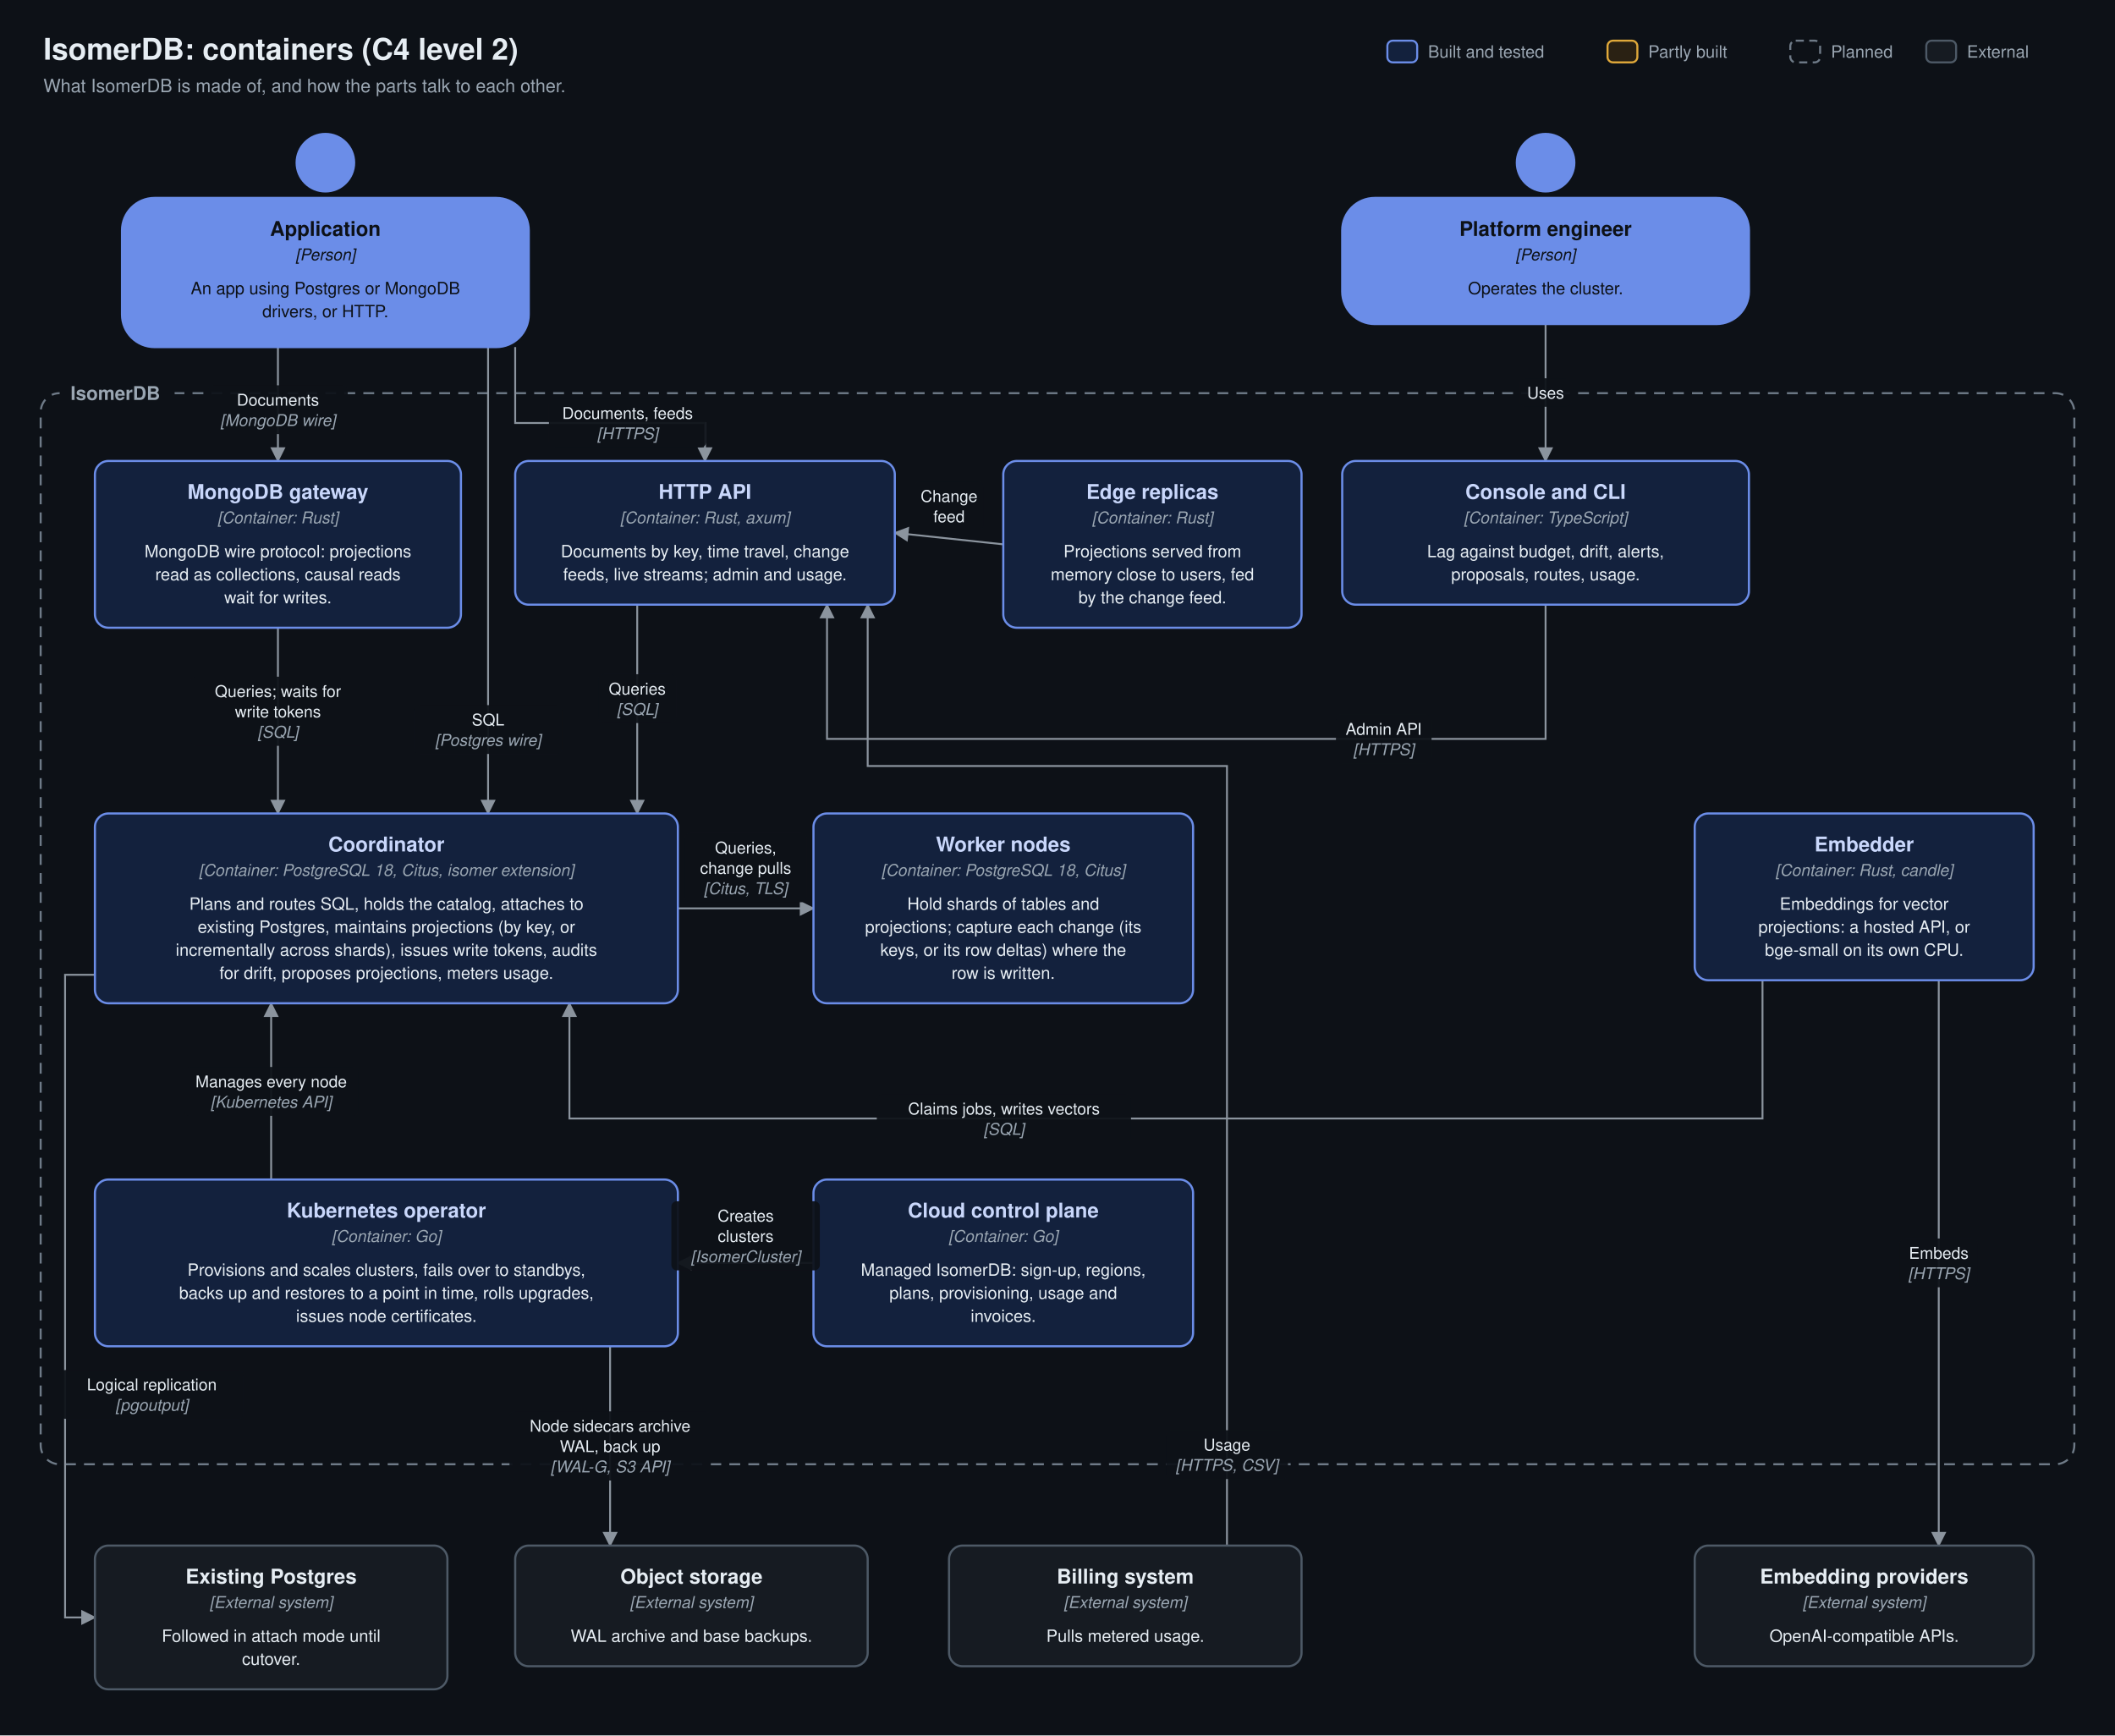
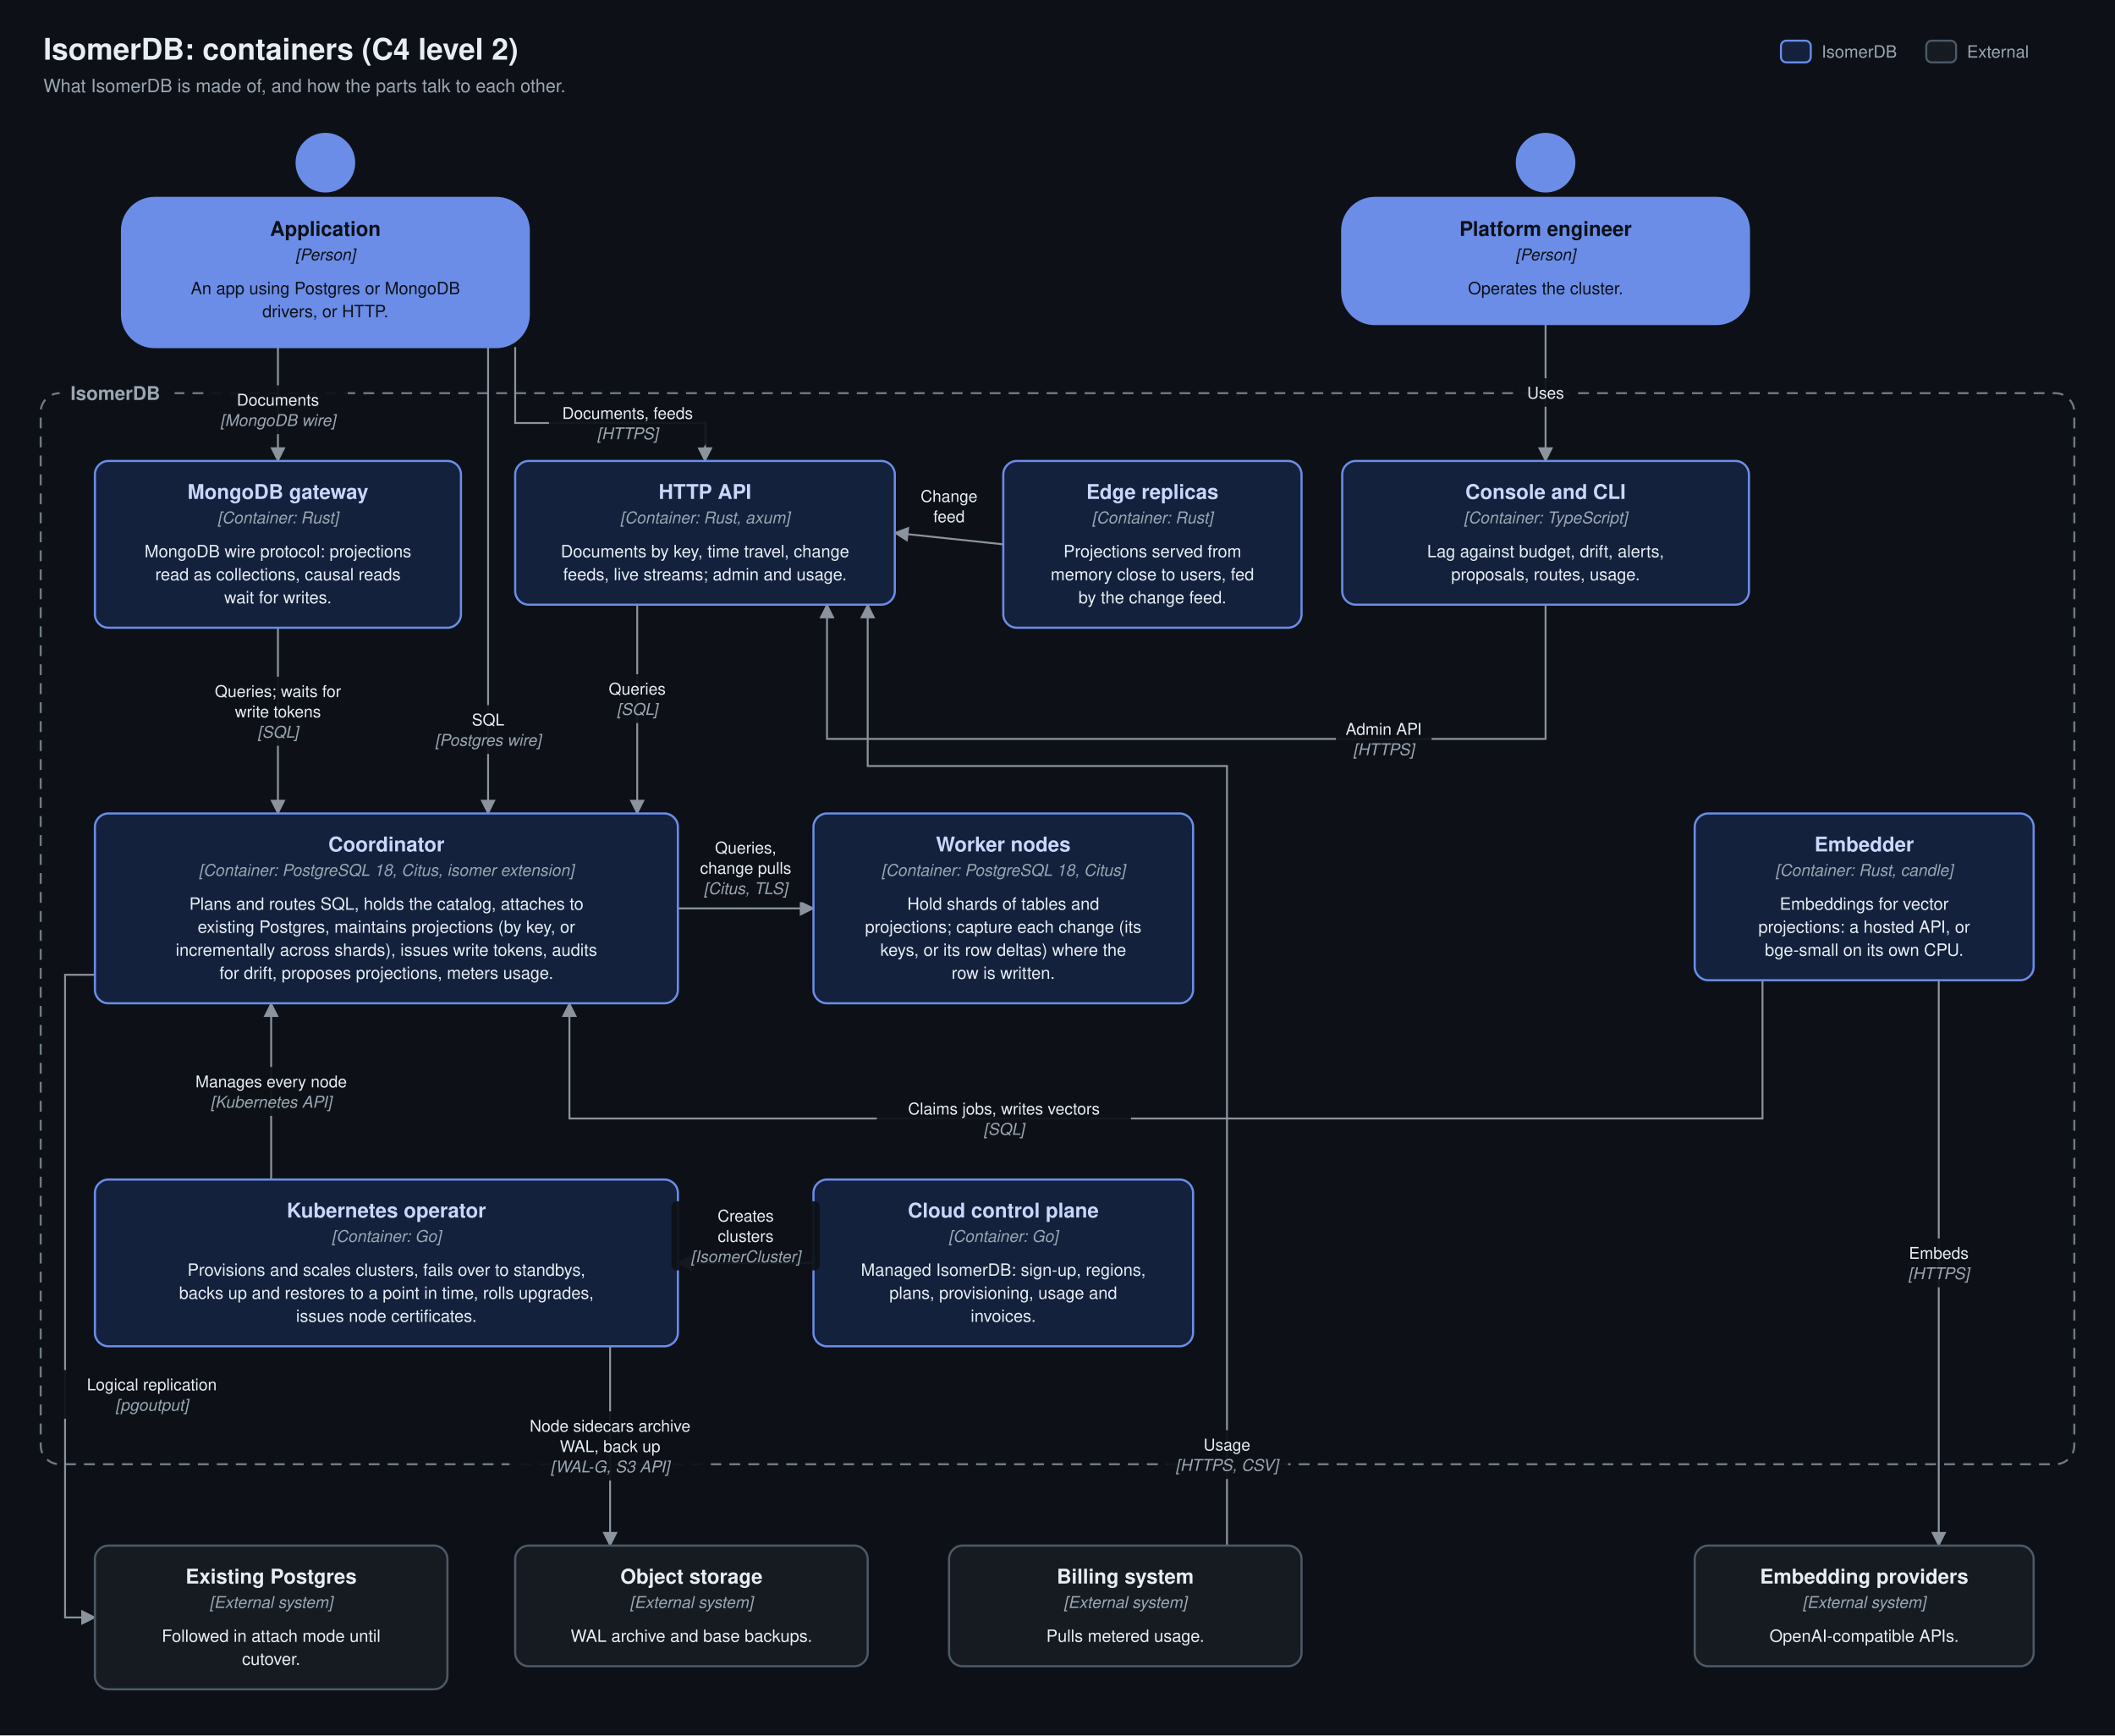
<svg xmlns="http://www.w3.org/2000/svg" width="1560" height="1280" viewBox="0 0 1560 1280" role="img" aria-label="IsomerDB: containers (C4 level 2)">
  <defs>
    <marker id="arrow" viewBox="0 0 10 10" refX="9" refY="5" markerWidth="8" markerHeight="8" orient="auto-start-reverse">
      <path d="M0,0 L10,5 L0,10 z" fill="#8b949e" />
    </marker>
  </defs>
  <rect width="100%" height="100%" fill="#0d1117" />
  <text x="32" y="44" font-family="-apple-system, BlinkMacSystemFont, 'Segoe UI', Helvetica, Arial, sans-serif" font-size="22" font-weight="650" fill="#e6edf3">IsomerDB: containers (C4 level 2)</text>
  <text x="32" y="68" font-family="-apple-system, BlinkMacSystemFont, 'Segoe UI', Helvetica, Arial, sans-serif" font-size="13.5" fill="#9aa6b2">What IsomerDB is made of, and how the parts talk to each other.</text>
  <rect x="30" y="290" width="1500" height="790" rx="14" fill="none" stroke="#6e7a87" stroke-width="1.5" stroke-dasharray="8 6" />
  <path d="M205.0,256.0 L205.0,340.0" fill="none" stroke="#8b949e" stroke-width="1.4" marker-end="url(#arrow)" />
  <path d="M380.0,256.0 L380.0,312.0 L520.0,312.0 L520.0,340.0" fill="none" stroke="#8b949e" stroke-width="1.4" marker-end="url(#arrow)" />
  <path d="M360.0,256.0 L360.0,600.0" fill="none" stroke="#8b949e" stroke-width="1.4" marker-end="url(#arrow)" />
  <path d="M1140.0,239.0 L1140.0,340.0" fill="none" stroke="#8b949e" stroke-width="1.4" marker-end="url(#arrow)" />
  <path d="M205.0,463.0 L205.0,600.0" fill="none" stroke="#8b949e" stroke-width="1.4" marker-end="url(#arrow)" />
  <path d="M470.0,446.0 L470.0,600.0" fill="none" stroke="#8b949e" stroke-width="1.4" marker-end="url(#arrow)" />
  <path d="M1140.0,446.0 L1140.0,545.0 L610.0,545.0 L610.0,446.0" fill="none" stroke="#8b949e" stroke-width="1.4" marker-end="url(#arrow)" />
  <path d="M740.0,401.5 L660.0,393.0" fill="none" stroke="#8b949e" stroke-width="1.4" marker-end="url(#arrow)" />
  <path d="M500.0,670.0 L600.0,670.0" fill="none" stroke="#8b949e" stroke-width="1.4" marker-end="url(#arrow)" />
  <path d="M1300.0,723.0 L1300.0,825.0 L420.0,825.0 L420.0,740.0" fill="none" stroke="#8b949e" stroke-width="1.4" marker-end="url(#arrow)" />
  <path d="M1430.0,723.0 L1430.0,1140.0" fill="none" stroke="#8b949e" stroke-width="1.4" marker-end="url(#arrow)" />
  <path d="M200.0,870.0 L200.0,740.0" fill="none" stroke="#8b949e" stroke-width="1.4" marker-end="url(#arrow)" />
  <path d="M600.0,931.5 L500.0,931.5" fill="none" stroke="#8b949e" stroke-width="1.4" marker-end="url(#arrow)" />
  <path d="M70.0,719.0 L48.0,719.0 L48.0,1193.0 L70.0,1193.0" fill="none" stroke="#8b949e" stroke-width="1.4" marker-end="url(#arrow)" />
  <path d="M450.0,993.0 L450.0,1140.0" fill="none" stroke="#8b949e" stroke-width="1.4" marker-end="url(#arrow)" />
  <path d="M905.0,1140.0 L905.0,565.0 L640.0,565.0 L640.0,446.0" fill="none" stroke="#8b949e" stroke-width="1.4" marker-end="url(#arrow)" />
  <rect x="44" y="279" width="84.8" height="22" fill="#0d1117" />
  <text x="52" y="295" font-family="-apple-system, BlinkMacSystemFont, 'Segoe UI', Helvetica, Arial, sans-serif" font-size="14" font-weight="650" fill="#9aa6b2">IsomerDB</text>
  <circle cx="240.0" cy="120" r="22" fill="#6b8de8" />
  <rect x="90" y="146" width="300" height="110" rx="24" fill="#6b8de8" stroke="#6b8de8" stroke-width="1.6" />
  <text x="240.0" y="174" text-anchor="middle" font-family="-apple-system, BlinkMacSystemFont, 'Segoe UI', Helvetica, Arial, sans-serif" font-size="15" font-weight="650" fill="#0d1117">Application</text>
  <text x="240.0" y="192" text-anchor="middle" font-family="-apple-system, BlinkMacSystemFont, 'Segoe UI', Helvetica, Arial, sans-serif" font-size="12" font-style="italic" fill="#0d1117">[Person]</text>
  <text x="240.0" y="217" text-anchor="middle" font-family="-apple-system, BlinkMacSystemFont, 'Segoe UI', Helvetica, Arial, sans-serif" font-size="12.5" fill="#0d1117">An app using Postgres or MongoDB</text>
  <text x="240.0" y="234" text-anchor="middle" font-family="-apple-system, BlinkMacSystemFont, 'Segoe UI', Helvetica, Arial, sans-serif" font-size="12.5" fill="#0d1117">drivers, or HTTP.</text>
  <circle cx="1140.0" cy="120" r="22" fill="#6b8de8" />
  <rect x="990" y="146" width="300" height="93" rx="24" fill="#6b8de8" stroke="#6b8de8" stroke-width="1.6" />
  <text x="1140.0" y="174" text-anchor="middle" font-family="-apple-system, BlinkMacSystemFont, 'Segoe UI', Helvetica, Arial, sans-serif" font-size="15" font-weight="650" fill="#0d1117">Platform engineer</text>
  <text x="1140.0" y="192" text-anchor="middle" font-family="-apple-system, BlinkMacSystemFont, 'Segoe UI', Helvetica, Arial, sans-serif" font-size="12" font-style="italic" fill="#0d1117">[Person]</text>
  <text x="1140.0" y="217" text-anchor="middle" font-family="-apple-system, BlinkMacSystemFont, 'Segoe UI', Helvetica, Arial, sans-serif" font-size="12.5" fill="#0d1117">Operates the cluster.</text>
  <rect x="70" y="340" width="270" height="123" rx="10" fill="#13213d" stroke="#6b8de8" stroke-width="1.6" />
  <text x="205.0" y="368" text-anchor="middle" font-family="-apple-system, BlinkMacSystemFont, 'Segoe UI', Helvetica, Arial, sans-serif" font-size="15" font-weight="650" fill="#c9d7fb">MongoDB gateway</text>
  <text x="205.0" y="386" text-anchor="middle" font-family="-apple-system, BlinkMacSystemFont, 'Segoe UI', Helvetica, Arial, sans-serif" font-size="12" font-style="italic" fill="#9aa6b2">[Container: Rust]</text>
  <text x="205.0" y="411" text-anchor="middle" font-family="-apple-system, BlinkMacSystemFont, 'Segoe UI', Helvetica, Arial, sans-serif" font-size="12.5" fill="#e6edf3">MongoDB wire protocol: projections</text>
  <text x="205.0" y="428" text-anchor="middle" font-family="-apple-system, BlinkMacSystemFont, 'Segoe UI', Helvetica, Arial, sans-serif" font-size="12.5" fill="#e6edf3">read as collections, causal reads</text>
  <text x="205.0" y="445" text-anchor="middle" font-family="-apple-system, BlinkMacSystemFont, 'Segoe UI', Helvetica, Arial, sans-serif" font-size="12.5" fill="#e6edf3">wait for writes.</text>
  <rect x="380" y="340" width="280" height="106" rx="10" fill="#13213d" stroke="#6b8de8" stroke-width="1.6" />
  <text x="520.0" y="368" text-anchor="middle" font-family="-apple-system, BlinkMacSystemFont, 'Segoe UI', Helvetica, Arial, sans-serif" font-size="15" font-weight="650" fill="#c9d7fb">HTTP API</text>
  <text x="520.0" y="386" text-anchor="middle" font-family="-apple-system, BlinkMacSystemFont, 'Segoe UI', Helvetica, Arial, sans-serif" font-size="12" font-style="italic" fill="#9aa6b2">[Container: Rust, axum]</text>
  <text x="520.0" y="411" text-anchor="middle" font-family="-apple-system, BlinkMacSystemFont, 'Segoe UI', Helvetica, Arial, sans-serif" font-size="12.5" fill="#e6edf3">Documents by key, time travel, change</text>
  <text x="520.0" y="428" text-anchor="middle" font-family="-apple-system, BlinkMacSystemFont, 'Segoe UI', Helvetica, Arial, sans-serif" font-size="12.5" fill="#e6edf3">feeds, live streams; admin and usage.</text>
  <rect x="740" y="340" width="220" height="123" rx="10" fill="#13213d" stroke="#6b8de8" stroke-width="1.6" />
  <text x="850.0" y="368" text-anchor="middle" font-family="-apple-system, BlinkMacSystemFont, 'Segoe UI', Helvetica, Arial, sans-serif" font-size="15" font-weight="650" fill="#c9d7fb">Edge replicas</text>
  <text x="850.0" y="386" text-anchor="middle" font-family="-apple-system, BlinkMacSystemFont, 'Segoe UI', Helvetica, Arial, sans-serif" font-size="12" font-style="italic" fill="#9aa6b2">[Container: Rust]</text>
  <text x="850.0" y="411" text-anchor="middle" font-family="-apple-system, BlinkMacSystemFont, 'Segoe UI', Helvetica, Arial, sans-serif" font-size="12.5" fill="#e6edf3">Projections served from</text>
  <text x="850.0" y="428" text-anchor="middle" font-family="-apple-system, BlinkMacSystemFont, 'Segoe UI', Helvetica, Arial, sans-serif" font-size="12.5" fill="#e6edf3">memory close to users, fed</text>
  <text x="850.0" y="445" text-anchor="middle" font-family="-apple-system, BlinkMacSystemFont, 'Segoe UI', Helvetica, Arial, sans-serif" font-size="12.5" fill="#e6edf3">by the change feed.</text>
  <rect x="990" y="340" width="300" height="106" rx="10" fill="#13213d" stroke="#6b8de8" stroke-width="1.6" />
  <text x="1140.0" y="368" text-anchor="middle" font-family="-apple-system, BlinkMacSystemFont, 'Segoe UI', Helvetica, Arial, sans-serif" font-size="15" font-weight="650" fill="#c9d7fb">Console and CLI</text>
  <text x="1140.0" y="386" text-anchor="middle" font-family="-apple-system, BlinkMacSystemFont, 'Segoe UI', Helvetica, Arial, sans-serif" font-size="12" font-style="italic" fill="#9aa6b2">[Container: TypeScript]</text>
  <text x="1140.0" y="411" text-anchor="middle" font-family="-apple-system, BlinkMacSystemFont, 'Segoe UI', Helvetica, Arial, sans-serif" font-size="12.5" fill="#e6edf3">Lag against budget, drift, alerts,</text>
  <text x="1140.0" y="428" text-anchor="middle" font-family="-apple-system, BlinkMacSystemFont, 'Segoe UI', Helvetica, Arial, sans-serif" font-size="12.5" fill="#e6edf3">proposals, routes, usage.</text>
  <rect x="70" y="600" width="430" height="140" rx="10" fill="#13213d" stroke="#6b8de8" stroke-width="1.6" />
  <text x="285.0" y="628" text-anchor="middle" font-family="-apple-system, BlinkMacSystemFont, 'Segoe UI', Helvetica, Arial, sans-serif" font-size="15" font-weight="650" fill="#c9d7fb">Coordinator</text>
  <text x="285.0" y="646" text-anchor="middle" font-family="-apple-system, BlinkMacSystemFont, 'Segoe UI', Helvetica, Arial, sans-serif" font-size="12" font-style="italic" fill="#9aa6b2">[Container: PostgreSQL 18, Citus, isomer extension]</text>
  <text x="285.0" y="671" text-anchor="middle" font-family="-apple-system, BlinkMacSystemFont, 'Segoe UI', Helvetica, Arial, sans-serif" font-size="12.5" fill="#e6edf3">Plans and routes SQL, holds the catalog, attaches to</text>
  <text x="285.0" y="688" text-anchor="middle" font-family="-apple-system, BlinkMacSystemFont, 'Segoe UI', Helvetica, Arial, sans-serif" font-size="12.5" fill="#e6edf3">existing Postgres, maintains projections (by key, or</text>
  <text x="285.0" y="705" text-anchor="middle" font-family="-apple-system, BlinkMacSystemFont, 'Segoe UI', Helvetica, Arial, sans-serif" font-size="12.5" fill="#e6edf3">incrementally across shards), issues write tokens, audits</text>
  <text x="285.0" y="722" text-anchor="middle" font-family="-apple-system, BlinkMacSystemFont, 'Segoe UI', Helvetica, Arial, sans-serif" font-size="12.5" fill="#e6edf3">for drift, proposes projections, meters usage.</text>
  <rect x="600" y="600" width="280" height="140" rx="10" fill="#13213d" stroke="#6b8de8" stroke-width="1.6" />
  <text x="740.0" y="628" text-anchor="middle" font-family="-apple-system, BlinkMacSystemFont, 'Segoe UI', Helvetica, Arial, sans-serif" font-size="15" font-weight="650" fill="#c9d7fb">Worker nodes</text>
  <text x="740.0" y="646" text-anchor="middle" font-family="-apple-system, BlinkMacSystemFont, 'Segoe UI', Helvetica, Arial, sans-serif" font-size="12" font-style="italic" fill="#9aa6b2">[Container: PostgreSQL 18, Citus]</text>
  <text x="740.0" y="671" text-anchor="middle" font-family="-apple-system, BlinkMacSystemFont, 'Segoe UI', Helvetica, Arial, sans-serif" font-size="12.5" fill="#e6edf3">Hold shards of tables and</text>
  <text x="740.0" y="688" text-anchor="middle" font-family="-apple-system, BlinkMacSystemFont, 'Segoe UI', Helvetica, Arial, sans-serif" font-size="12.5" fill="#e6edf3">projections; capture each change (its</text>
  <text x="740.0" y="705" text-anchor="middle" font-family="-apple-system, BlinkMacSystemFont, 'Segoe UI', Helvetica, Arial, sans-serif" font-size="12.5" fill="#e6edf3">keys, or its row deltas) where the</text>
  <text x="740.0" y="722" text-anchor="middle" font-family="-apple-system, BlinkMacSystemFont, 'Segoe UI', Helvetica, Arial, sans-serif" font-size="12.5" fill="#e6edf3">row is written.</text>
  <rect x="1250" y="600" width="250" height="123" rx="10" fill="#13213d" stroke="#6b8de8" stroke-width="1.6" />
  <text x="1375.0" y="628" text-anchor="middle" font-family="-apple-system, BlinkMacSystemFont, 'Segoe UI', Helvetica, Arial, sans-serif" font-size="15" font-weight="650" fill="#c9d7fb">Embedder</text>
  <text x="1375.0" y="646" text-anchor="middle" font-family="-apple-system, BlinkMacSystemFont, 'Segoe UI', Helvetica, Arial, sans-serif" font-size="12" font-style="italic" fill="#9aa6b2">[Container: Rust, candle]</text>
  <text x="1375.0" y="671" text-anchor="middle" font-family="-apple-system, BlinkMacSystemFont, 'Segoe UI', Helvetica, Arial, sans-serif" font-size="12.5" fill="#e6edf3">Embeddings for vector</text>
  <text x="1375.0" y="688" text-anchor="middle" font-family="-apple-system, BlinkMacSystemFont, 'Segoe UI', Helvetica, Arial, sans-serif" font-size="12.5" fill="#e6edf3">projections: a hosted API, or</text>
  <text x="1375.0" y="705" text-anchor="middle" font-family="-apple-system, BlinkMacSystemFont, 'Segoe UI', Helvetica, Arial, sans-serif" font-size="12.5" fill="#e6edf3">bge-small on its own CPU.</text>
  <rect x="70" y="870" width="430" height="123" rx="10" fill="#13213d" stroke="#6b8de8" stroke-width="1.6" />
  <text x="285.0" y="898" text-anchor="middle" font-family="-apple-system, BlinkMacSystemFont, 'Segoe UI', Helvetica, Arial, sans-serif" font-size="15" font-weight="650" fill="#c9d7fb">Kubernetes operator</text>
  <text x="285.0" y="916" text-anchor="middle" font-family="-apple-system, BlinkMacSystemFont, 'Segoe UI', Helvetica, Arial, sans-serif" font-size="12" font-style="italic" fill="#9aa6b2">[Container: Go]</text>
  <text x="285.0" y="941" text-anchor="middle" font-family="-apple-system, BlinkMacSystemFont, 'Segoe UI', Helvetica, Arial, sans-serif" font-size="12.5" fill="#e6edf3">Provisions and scales clusters, fails over to standbys,</text>
  <text x="285.0" y="958" text-anchor="middle" font-family="-apple-system, BlinkMacSystemFont, 'Segoe UI', Helvetica, Arial, sans-serif" font-size="12.5" fill="#e6edf3">backs up and restores to a point in time, rolls upgrades,</text>
  <text x="285.0" y="975" text-anchor="middle" font-family="-apple-system, BlinkMacSystemFont, 'Segoe UI', Helvetica, Arial, sans-serif" font-size="12.5" fill="#e6edf3">issues node certificates.</text>
  <rect x="600" y="870" width="280" height="123" rx="10" fill="#13213d" stroke="#6b8de8" stroke-width="1.6" />
  <text x="740.0" y="898" text-anchor="middle" font-family="-apple-system, BlinkMacSystemFont, 'Segoe UI', Helvetica, Arial, sans-serif" font-size="15" font-weight="650" fill="#c9d7fb">Cloud control plane</text>
  <text x="740.0" y="916" text-anchor="middle" font-family="-apple-system, BlinkMacSystemFont, 'Segoe UI', Helvetica, Arial, sans-serif" font-size="12" font-style="italic" fill="#9aa6b2">[Container: Go]</text>
  <text x="740.0" y="941" text-anchor="middle" font-family="-apple-system, BlinkMacSystemFont, 'Segoe UI', Helvetica, Arial, sans-serif" font-size="12.5" fill="#e6edf3">Managed IsomerDB: sign-up, regions,</text>
  <text x="740.0" y="958" text-anchor="middle" font-family="-apple-system, BlinkMacSystemFont, 'Segoe UI', Helvetica, Arial, sans-serif" font-size="12.5" fill="#e6edf3">plans, provisioning, usage and</text>
  <text x="740.0" y="975" text-anchor="middle" font-family="-apple-system, BlinkMacSystemFont, 'Segoe UI', Helvetica, Arial, sans-serif" font-size="12.5" fill="#e6edf3">invoices.</text>
  <rect x="70" y="1140" width="260" height="106" rx="10" fill="#161b22" stroke="#4d5966" stroke-width="1.6" />
  <text x="200.0" y="1168" text-anchor="middle" font-family="-apple-system, BlinkMacSystemFont, 'Segoe UI', Helvetica, Arial, sans-serif" font-size="15" font-weight="650" fill="#e6edf3">Existing Postgres</text>
  <text x="200.0" y="1186" text-anchor="middle" font-family="-apple-system, BlinkMacSystemFont, 'Segoe UI', Helvetica, Arial, sans-serif" font-size="12" font-style="italic" fill="#9aa6b2">[External system]</text>
  <text x="200.0" y="1211" text-anchor="middle" font-family="-apple-system, BlinkMacSystemFont, 'Segoe UI', Helvetica, Arial, sans-serif" font-size="12.5" fill="#e6edf3">Followed in attach mode until</text>
  <text x="200.0" y="1228" text-anchor="middle" font-family="-apple-system, BlinkMacSystemFont, 'Segoe UI', Helvetica, Arial, sans-serif" font-size="12.5" fill="#e6edf3">cutover.</text>
  <rect x="380" y="1140" width="260" height="89" rx="10" fill="#161b22" stroke="#4d5966" stroke-width="1.6" />
  <text x="510.0" y="1168" text-anchor="middle" font-family="-apple-system, BlinkMacSystemFont, 'Segoe UI', Helvetica, Arial, sans-serif" font-size="15" font-weight="650" fill="#e6edf3">Object storage</text>
  <text x="510.0" y="1186" text-anchor="middle" font-family="-apple-system, BlinkMacSystemFont, 'Segoe UI', Helvetica, Arial, sans-serif" font-size="12" font-style="italic" fill="#9aa6b2">[External system]</text>
  <text x="510.0" y="1211" text-anchor="middle" font-family="-apple-system, BlinkMacSystemFont, 'Segoe UI', Helvetica, Arial, sans-serif" font-size="12.5" fill="#e6edf3">WAL archive and base backups.</text>
  <rect x="700" y="1140" width="260" height="89" rx="10" fill="#161b22" stroke="#4d5966" stroke-width="1.6" />
  <text x="830.0" y="1168" text-anchor="middle" font-family="-apple-system, BlinkMacSystemFont, 'Segoe UI', Helvetica, Arial, sans-serif" font-size="15" font-weight="650" fill="#e6edf3">Billing system</text>
  <text x="830.0" y="1186" text-anchor="middle" font-family="-apple-system, BlinkMacSystemFont, 'Segoe UI', Helvetica, Arial, sans-serif" font-size="12" font-style="italic" fill="#9aa6b2">[External system]</text>
  <text x="830.0" y="1211" text-anchor="middle" font-family="-apple-system, BlinkMacSystemFont, 'Segoe UI', Helvetica, Arial, sans-serif" font-size="12.5" fill="#e6edf3">Pulls metered usage.</text>
  <rect x="1250" y="1140" width="250" height="89" rx="10" fill="#161b22" stroke="#4d5966" stroke-width="1.6" />
  <text x="1375.0" y="1168" text-anchor="middle" font-family="-apple-system, BlinkMacSystemFont, 'Segoe UI', Helvetica, Arial, sans-serif" font-size="15" font-weight="650" fill="#e6edf3">Embedding providers</text>
  <text x="1375.0" y="1186" text-anchor="middle" font-family="-apple-system, BlinkMacSystemFont, 'Segoe UI', Helvetica, Arial, sans-serif" font-size="12" font-style="italic" fill="#9aa6b2">[External system]</text>
  <text x="1375.0" y="1211" text-anchor="middle" font-family="-apple-system, BlinkMacSystemFont, 'Segoe UI', Helvetica, Arial, sans-serif" font-size="12.5" fill="#e6edf3">OpenAI-compatible APIs.</text>
  <rect x="153.5" y="284.2" width="103.0" height="36" rx="4" fill="#0d1117" opacity="0.94" />
  <text x="205.0" y="299.2" text-anchor="middle" font-family="-apple-system, BlinkMacSystemFont, 'Segoe UI', Helvetica, Arial, sans-serif" font-size="12" fill="#e6edf3">Documents</text>
  <text x="205.0" y="314.2" text-anchor="middle" font-family="-apple-system, BlinkMacSystemFont, 'Segoe UI', Helvetica, Arial, sans-serif" font-size="12" fill="#9aa6b2" font-style="italic">[MongoDB wire]</text>
  <rect x="404.9" y="294.0" width="116.0" height="36" rx="4" fill="#0d1117" opacity="0.94" />
  <text x="462.9" y="309.0" text-anchor="middle" font-family="-apple-system, BlinkMacSystemFont, 'Segoe UI', Helvetica, Arial, sans-serif" font-size="12" fill="#e6edf3">Documents, feeds</text>
  <text x="462.9" y="324.0" text-anchor="middle" font-family="-apple-system, BlinkMacSystemFont, 'Segoe UI', Helvetica, Arial, sans-serif" font-size="12" fill="#9aa6b2" font-style="italic">[HTTPS]</text>
  <rect x="305.2" y="520.1" width="109.5" height="36" rx="4" fill="#0d1117" opacity="0.94" />
  <text x="360.0" y="535.1" text-anchor="middle" font-family="-apple-system, BlinkMacSystemFont, 'Segoe UI', Helvetica, Arial, sans-serif" font-size="12" fill="#e6edf3">SQL</text>
  <text x="360.0" y="550.1" text-anchor="middle" font-family="-apple-system, BlinkMacSystemFont, 'Segoe UI', Helvetica, Arial, sans-serif" font-size="12" fill="#9aa6b2" font-style="italic">[Postgres wire]</text>
  <rect x="1121.0" y="279.0" width="38.0" height="21" rx="4" fill="#0d1117" opacity="0.94" />
  <text x="1140.0" y="294.0" text-anchor="middle" font-family="-apple-system, BlinkMacSystemFont, 'Segoe UI', Helvetica, Arial, sans-serif" font-size="12" fill="#e6edf3">Uses</text>
  <rect x="140.5" y="499.1" width="129.0" height="51" rx="4" fill="#0d1117" opacity="0.94" />
  <text x="205.0" y="514.1" text-anchor="middle" font-family="-apple-system, BlinkMacSystemFont, 'Segoe UI', Helvetica, Arial, sans-serif" font-size="12" fill="#e6edf3">Queries; waits for</text>
  <text x="205.0" y="529.1" text-anchor="middle" font-family="-apple-system, BlinkMacSystemFont, 'Segoe UI', Helvetica, Arial, sans-serif" font-size="12" fill="#e6edf3">write tokens</text>
  <text x="205.0" y="544.1" text-anchor="middle" font-family="-apple-system, BlinkMacSystemFont, 'Segoe UI', Helvetica, Arial, sans-serif" font-size="12" fill="#9aa6b2" font-style="italic">[SQL]</text>
  <rect x="441.2" y="497.3" width="57.5" height="36" rx="4" fill="#0d1117" opacity="0.94" />
  <text x="470.0" y="512.3" text-anchor="middle" font-family="-apple-system, BlinkMacSystemFont, 'Segoe UI', Helvetica, Arial, sans-serif" font-size="12" fill="#e6edf3">Queries</text>
  <text x="470.0" y="527.3" text-anchor="middle" font-family="-apple-system, BlinkMacSystemFont, 'Segoe UI', Helvetica, Arial, sans-serif" font-size="12" fill="#9aa6b2" font-style="italic">[SQL]</text>
  <rect x="985.4" y="527.0" width="70.5" height="36" rx="4" fill="#0d1117" opacity="0.94" />
  <text x="1020.6" y="542.0" text-anchor="middle" font-family="-apple-system, BlinkMacSystemFont, 'Segoe UI', Helvetica, Arial, sans-serif" font-size="12" fill="#e6edf3">Admin API</text>
  <text x="1020.6" y="557.0" text-anchor="middle" font-family="-apple-system, BlinkMacSystemFont, 'Segoe UI', Helvetica, Arial, sans-serif" font-size="12" fill="#9aa6b2" font-style="italic">[HTTPS]</text>
  <rect x="674.5" y="355.2" width="51.0" height="36" rx="4" fill="#0d1117" opacity="0.94" />
  <text x="700.0" y="370.2" text-anchor="middle" font-family="-apple-system, BlinkMacSystemFont, 'Segoe UI', Helvetica, Arial, sans-serif" font-size="12" fill="#e6edf3">Change</text>
  <text x="700.0" y="385.2" text-anchor="middle" font-family="-apple-system, BlinkMacSystemFont, 'Segoe UI', Helvetica, Arial, sans-serif" font-size="12" fill="#e6edf3">feed</text>
  <rect x="505.0" y="614.5" width="90.0" height="51" rx="4" fill="#0d1117" opacity="0.94" />
  <text x="550.0" y="629.5" text-anchor="middle" font-family="-apple-system, BlinkMacSystemFont, 'Segoe UI', Helvetica, Arial, sans-serif" font-size="12" fill="#e6edf3">Queries,</text>
  <text x="550.0" y="644.5" text-anchor="middle" font-family="-apple-system, BlinkMacSystemFont, 'Segoe UI', Helvetica, Arial, sans-serif" font-size="12" fill="#e6edf3">change pulls</text>
  <text x="550.0" y="659.5" text-anchor="middle" font-family="-apple-system, BlinkMacSystemFont, 'Segoe UI', Helvetica, Arial, sans-serif" font-size="12" fill="#9aa6b2" font-style="italic">[Citus, TLS]</text>
  <rect x="646.7" y="807.0" width="187.5" height="36" rx="4" fill="#0d1117" opacity="0.94" />
  <text x="740.5" y="822.0" text-anchor="middle" font-family="-apple-system, BlinkMacSystemFont, 'Segoe UI', Helvetica, Arial, sans-serif" font-size="12" fill="#e6edf3">Claims jobs, writes vectors</text>
  <text x="740.5" y="837.0" text-anchor="middle" font-family="-apple-system, BlinkMacSystemFont, 'Segoe UI', Helvetica, Arial, sans-serif" font-size="12" fill="#9aa6b2" font-style="italic">[SQL]</text>
  <rect x="1401.2" y="913.5" width="57.5" height="36" rx="4" fill="#0d1117" opacity="0.94" />
  <text x="1430.0" y="928.5" text-anchor="middle" font-family="-apple-system, BlinkMacSystemFont, 'Segoe UI', Helvetica, Arial, sans-serif" font-size="12" fill="#e6edf3">Embeds</text>
  <text x="1430.0" y="943.5" text-anchor="middle" font-family="-apple-system, BlinkMacSystemFont, 'Segoe UI', Helvetica, Arial, sans-serif" font-size="12" fill="#9aa6b2" font-style="italic">[HTTPS]</text>
  <rect x="135.5" y="787.0" width="129.0" height="36" rx="4" fill="#0d1117" opacity="0.94" />
  <text x="200.0" y="802.0" text-anchor="middle" font-family="-apple-system, BlinkMacSystemFont, 'Segoe UI', Helvetica, Arial, sans-serif" font-size="12" fill="#e6edf3">Manages every node</text>
  <text x="200.0" y="817.0" text-anchor="middle" font-family="-apple-system, BlinkMacSystemFont, 'Segoe UI', Helvetica, Arial, sans-serif" font-size="12" fill="#9aa6b2" font-style="italic">[Kubernetes API]</text>
  <rect x="495.2" y="886.0" width="109.5" height="51" rx="4" fill="#0d1117" opacity="0.94" />
  <text x="550.0" y="901.0" text-anchor="middle" font-family="-apple-system, BlinkMacSystemFont, 'Segoe UI', Helvetica, Arial, sans-serif" font-size="12" fill="#e6edf3">Creates</text>
  <text x="550.0" y="916.0" text-anchor="middle" font-family="-apple-system, BlinkMacSystemFont, 'Segoe UI', Helvetica, Arial, sans-serif" font-size="12" fill="#e6edf3">clusters</text>
  <text x="550.0" y="931.0" text-anchor="middle" font-family="-apple-system, BlinkMacSystemFont, 'Segoe UI', Helvetica, Arial, sans-serif" font-size="12" fill="#9aa6b2" font-style="italic">[IsomerCluster]</text>
  <rect x="44.2" y="1010.5" width="135.5" height="36" rx="4" fill="#0d1117" opacity="0.94" />
  <text x="112.0" y="1025.5" text-anchor="middle" font-family="-apple-system, BlinkMacSystemFont, 'Segoe UI', Helvetica, Arial, sans-serif" font-size="12" fill="#e6edf3">Logical replication</text>
  <text x="112.0" y="1040.5" text-anchor="middle" font-family="-apple-system, BlinkMacSystemFont, 'Segoe UI', Helvetica, Arial, sans-serif" font-size="12" fill="#9aa6b2" font-style="italic">[pgoutput]</text>
  <rect x="375.8" y="1041.0" width="148.5" height="51" rx="4" fill="#0d1117" opacity="0.94" />
  <text x="450.0" y="1056.0" text-anchor="middle" font-family="-apple-system, BlinkMacSystemFont, 'Segoe UI', Helvetica, Arial, sans-serif" font-size="12" fill="#e6edf3">Node sidecars archive</text>
  <text x="450.0" y="1071.0" text-anchor="middle" font-family="-apple-system, BlinkMacSystemFont, 'Segoe UI', Helvetica, Arial, sans-serif" font-size="12" fill="#e6edf3">WAL, back up</text>
  <text x="450.0" y="1086.0" text-anchor="middle" font-family="-apple-system, BlinkMacSystemFont, 'Segoe UI', Helvetica, Arial, sans-serif" font-size="12" fill="#9aa6b2" font-style="italic">[WAL-G, S3 API]</text>
  <rect x="860.0" y="1054.9" width="90.0" height="36" rx="4" fill="#0d1117" opacity="0.94" />
  <text x="905.0" y="1069.9" text-anchor="middle" font-family="-apple-system, BlinkMacSystemFont, 'Segoe UI', Helvetica, Arial, sans-serif" font-size="12" fill="#e6edf3">Usage</text>
  <text x="905.0" y="1084.9" text-anchor="middle" font-family="-apple-system, BlinkMacSystemFont, 'Segoe UI', Helvetica, Arial, sans-serif" font-size="12" fill="#9aa6b2" font-style="italic">[HTTPS, CSV]</text>
-   <rect x="1023.3" y="30" width="22" height="16" rx="4" fill="#13213d" stroke="#6b8de8" stroke-width="1.5" />
-   <text x="1053.3" y="42.5" font-family="-apple-system, BlinkMacSystemFont, 'Segoe UI', Helvetica, Arial, sans-serif" font-size="12.5" fill="#9aa6b2">Built and tested</text>
-   <rect x="1185.7" y="30" width="22" height="16" rx="4" fill="#2a2113" stroke="#e0a93a" stroke-width="1.5" />
-   <text x="1215.7" y="42.5" font-family="-apple-system, BlinkMacSystemFont, 'Segoe UI', Helvetica, Arial, sans-serif" font-size="12.5" fill="#9aa6b2">Partly built</text>
-   <rect x="1320.5" y="30" width="22" height="16" rx="4" fill="#0d1117" stroke="#6e7a87" stroke-width="1.5" stroke-dasharray="6 4" />
-   <text x="1350.5" y="42.5" font-family="-apple-system, BlinkMacSystemFont, 'Segoe UI', Helvetica, Arial, sans-serif" font-size="12.5" fill="#9aa6b2">Planned</text>
+   <rect x="1313.6" y="30" width="22" height="16" rx="4" fill="#13213d" stroke="#6b8de8" stroke-width="1.5" />
+   <text x="1343.6" y="42.5" font-family="-apple-system, BlinkMacSystemFont, 'Segoe UI', Helvetica, Arial, sans-serif" font-size="12.5" fill="#9aa6b2">IsomerDB</text>
  <rect x="1420.8" y="30" width="22" height="16" rx="4" fill="#161b22" stroke="#4d5966" stroke-width="1.5" />
  <text x="1450.8" y="42.5" font-family="-apple-system, BlinkMacSystemFont, 'Segoe UI', Helvetica, Arial, sans-serif" font-size="12.5" fill="#9aa6b2">External</text>
</svg>
